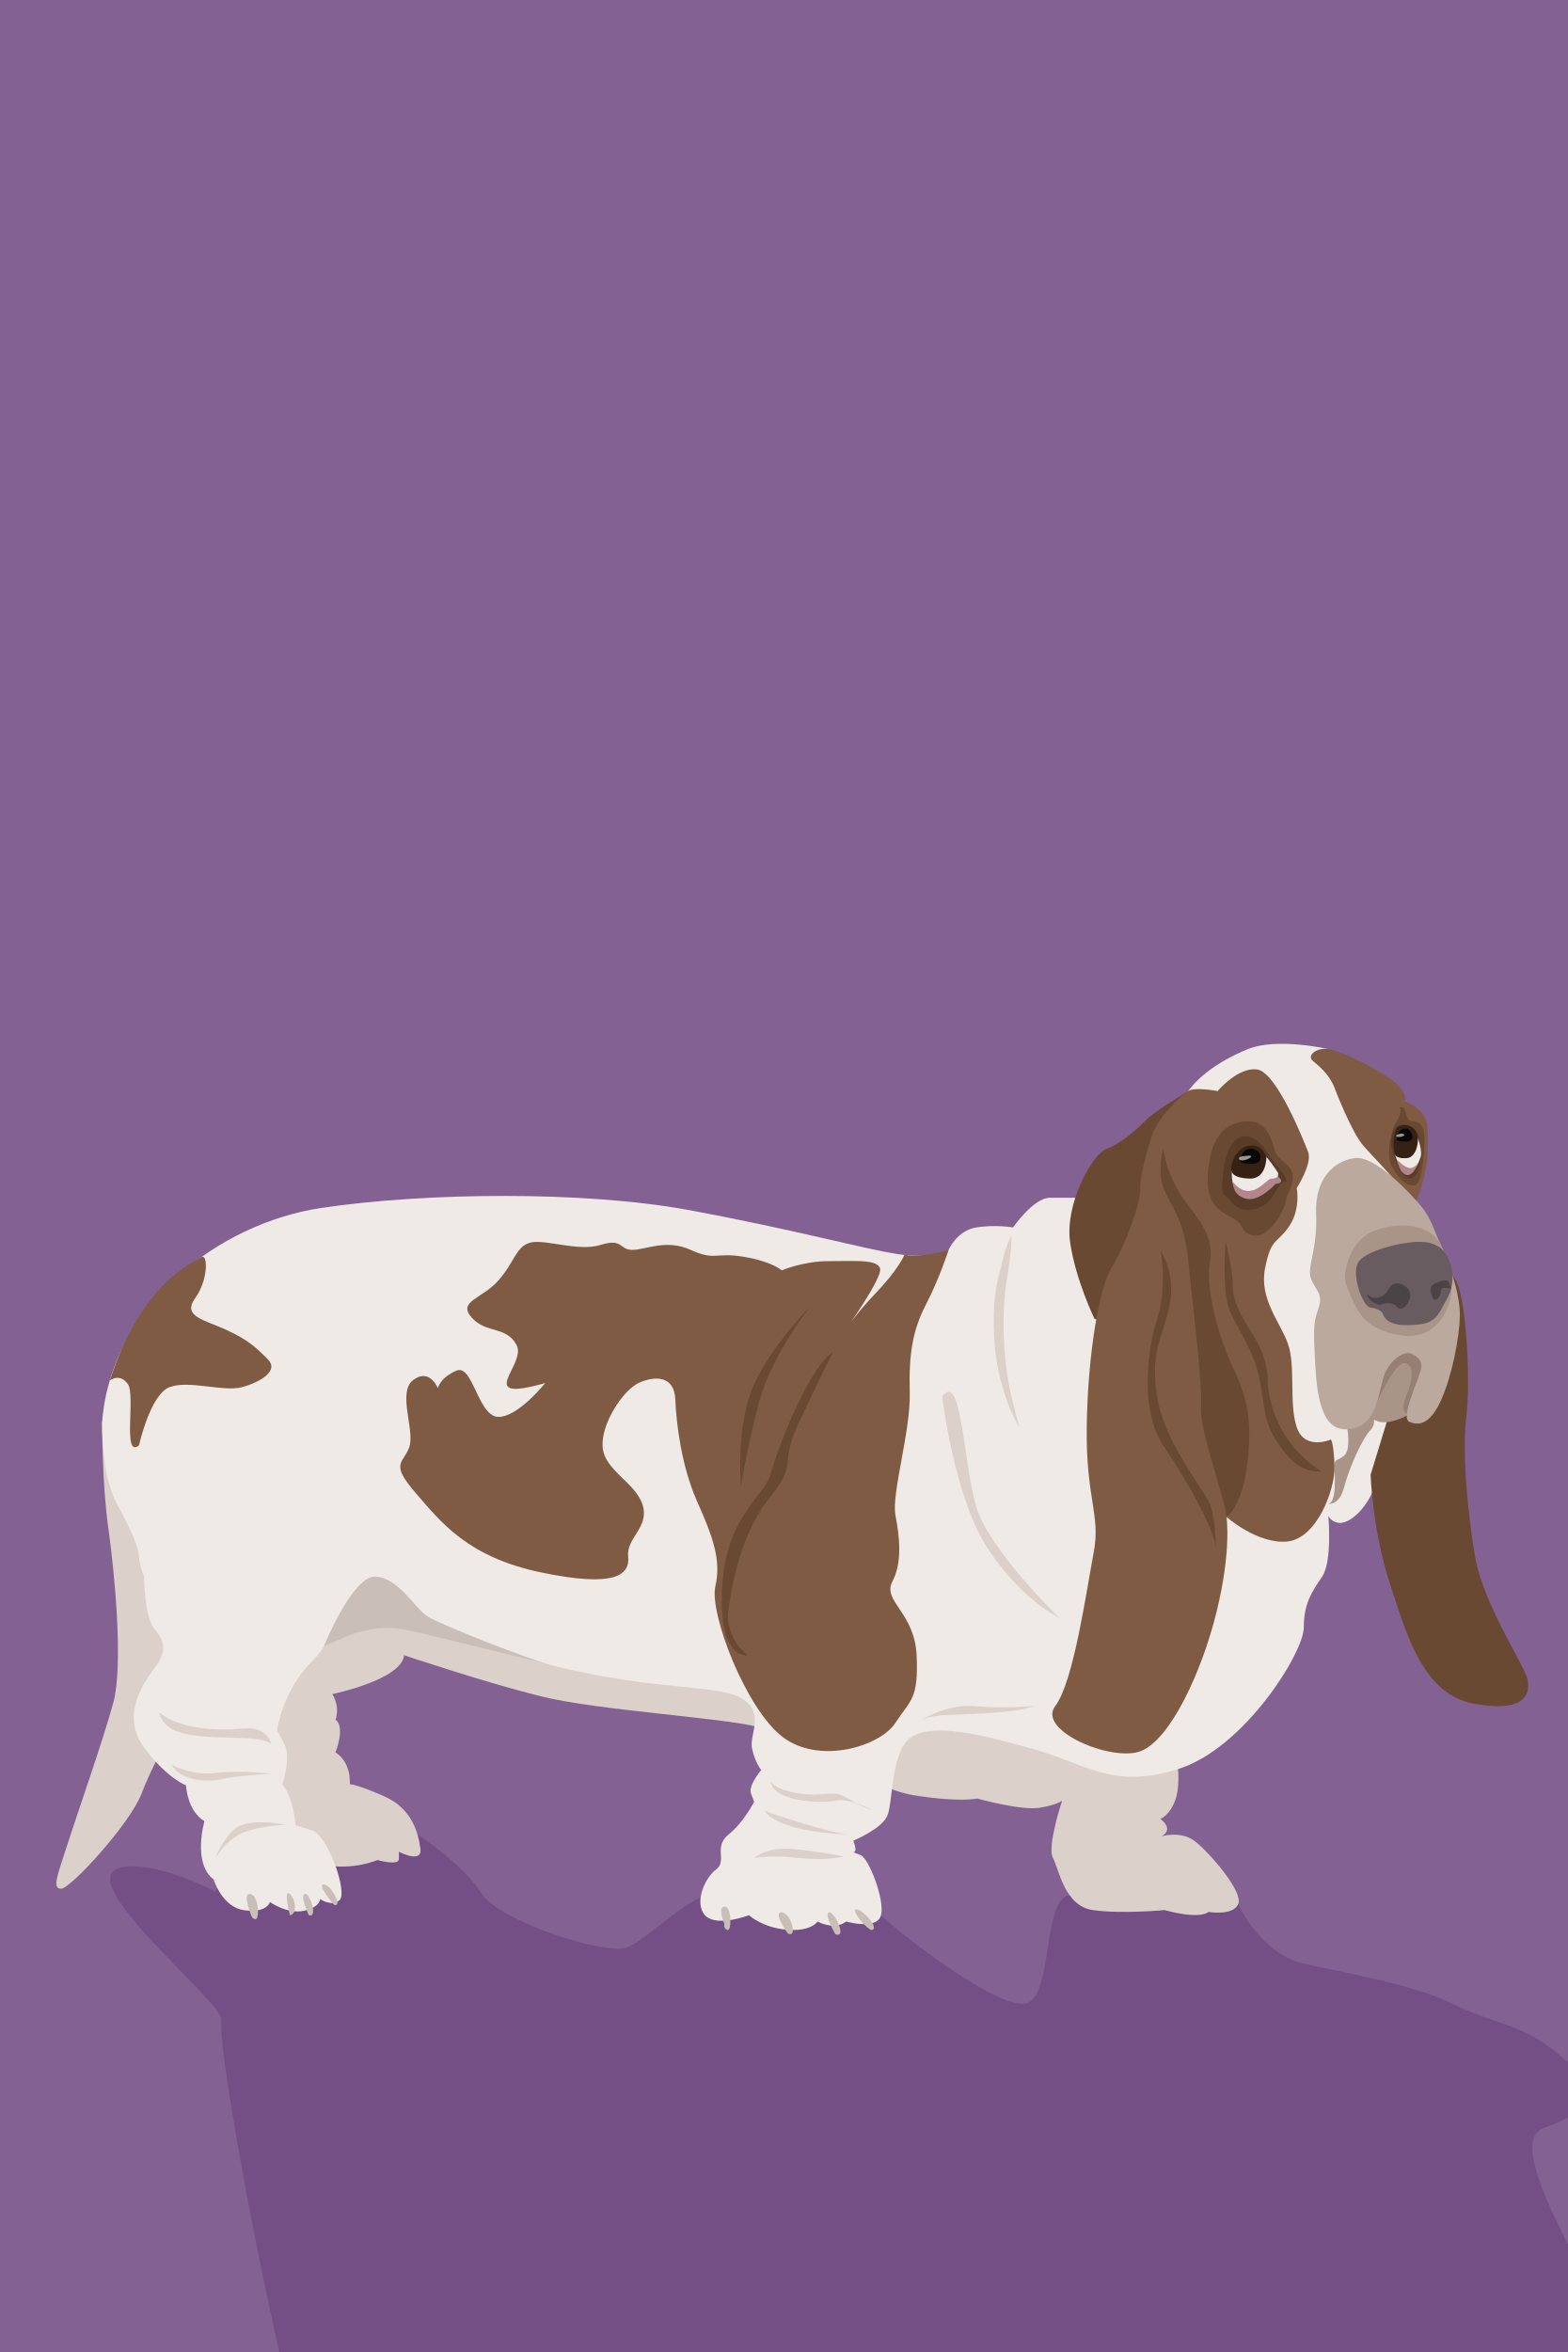
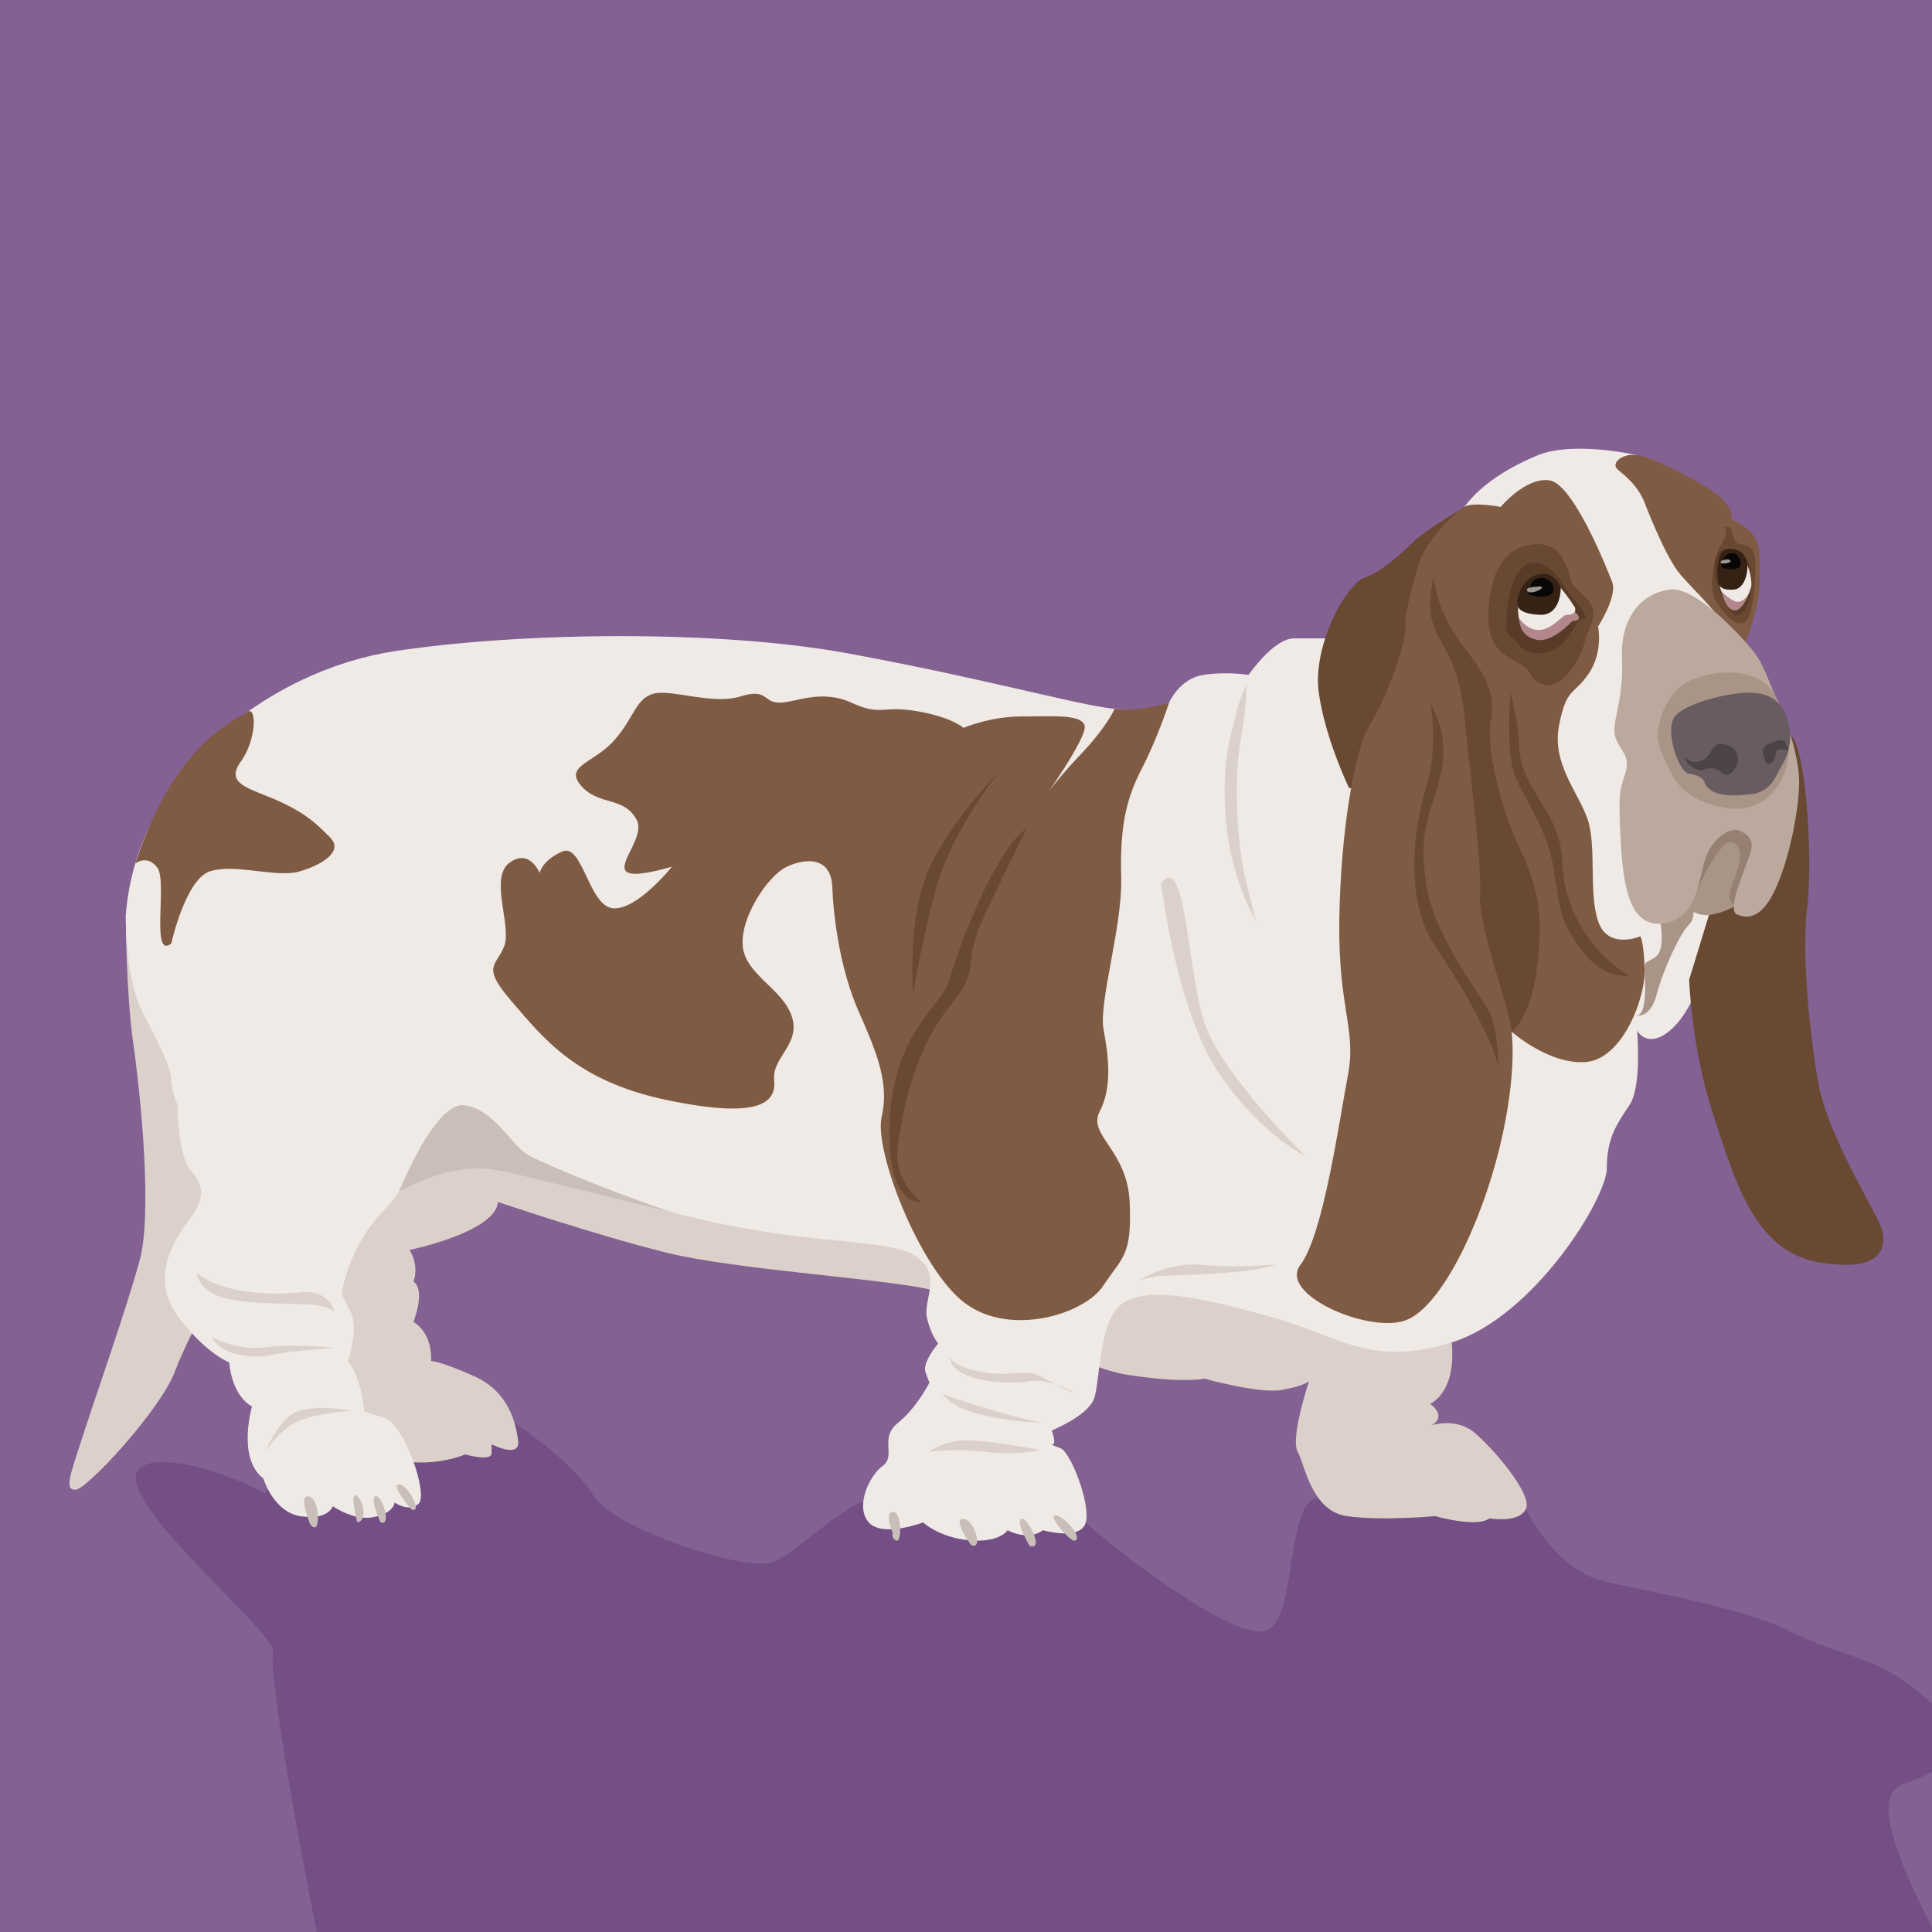
- <svg xmlns="http://www.w3.org/2000/svg" id="Vrstva_1" version="1.1" viewBox="0 0 283.46 425.2">
+ <svg xmlns="http://www.w3.org/2000/svg" id="Vrstva_1" version="1.1" viewBox="0 0 283.46 283.46">
  <defs>
    <style>
      .st0 {
+         fill: #a99588;
+       }
+ 
+       .st1 {
+         fill: #695c60;
+       }
+ 
+       .st2 {
+         fill: #b2868b;
+       }
+ 
+       .st3 {
        fill: #baa99c;
      }

-       .st1 {
-         fill: #a99588;
+       .st4 {
+         fill: #4c4346;
      }

-       .st2 {
-         fill: #695c60;
+       .st5 {
+         fill: #836193;
      }

-       .st3 {
-         fill: #968074;
-       }
- 
-       .st4 {
+       .st6 {
        fill: #080706;
      }

-       .st5 {
-         fill: #b2868b;
+       .st7 {
+         fill: #694932;
      }

-       .st6 {
-         fill: #836193;
-       }
- 
-       .st7 {
+       .st8 {
        fill: #dbd1ca;
      }

-       .st8 {
-         fill: #694932;
+       .st9, .st10 {
+         fill: #efeae6;
      }

-       .st9 {
+       .st11 {
        fill: #c9bfb8;
-       }
- 
-       .st10, .st11 {
-         fill: #efeae6;
      }

      .st12 {
        fill: #744f86;
      }

      .st13 {
+         fill: #352215;
+       }
+ 
+       .st14 {
        fill: #593c28;
      }

-       .st14 {
-         fill: #352215;
+       .st10 {
+         isolation: isolate;
+         opacity: .63;
      }

      .st15 {
-         fill: #4c4346;
+         fill: #968074;
      }

      .st16 {
        fill: #7f5b43;
      }
- 
-       .st11 {
-         opacity: .63;
-       }
    </style>
  </defs>
-   <rect class="st6" x="-4.84" width="294.2" height="457.76" />
-   <path class="st12" d="M75.48,331.63s8.45,5.54,11.52,10.58c3.07,5.04,22.63,11.47,26.54,9.79s11.45-9.75,15.64-9.48,26.17-.13,30.12,3.7,22.11,17.8,26.58,15.84,2.67-18.58,7.48-19.49,28.88-1.96,30.53,1.64,5.84,9.19,11.15,10.58,20.3,3.73,27.61,7.45,12.34,3.44,19.04,9.03,9.22,9.22-2.51,13.41,30.02,56.92,20.87,61.67-40.58-4-61.12-4h-107.7c-27.85,0-72.05,2.79-75.51,0-3.47-2.79-16.79-71.64-15.66-77.23s-6.69-24.86,2.81-25.98,32.61-7.53,32.61-7.53Z" />
-   <path class="st12" d="M21.36,337.76c6.71-2.4,27.2,7.51,23.94,11.16s-5.22,19.62-5.24,16.22-26.52-24.58-18.7-27.37Z" />
-   <path class="st7" d="M18.46,257.05s0,11.29,1.11,19.06c1.11,7.77,2.78,24.8.93,31.65s-6.48,19.99-8.33,25.73-2.78,7.96-1.11,7.96,12.59-11.84,14.62-17.4,10.55-20.91,10.55-20.91c0,0,16.84,33.13,22.39,34.05s9.62-.93,9.62-.93c0,0,3.89,1.11,3.89-.19v-1.3s4.26,2.22,3.89-.56-1.48-7.22-6.48-9.44c-5-2.22-6.29-2.22-6.29-2.22,0,0,.37-3.89-2.59-5.74,0,0,1.85-4.63,0-5.92,0,0,.93-2.04-.56-4.63,0,0,12.59-2.59,12.96-7.03,0,0,14.25,4.81,24.61,7.4,10.36,2.59,32.94,3.89,39.24,5.55,6.29,1.67,20.17,11.1,28.5,12.4,8.33,1.3,11.29.56,11.29.56,0,0,7.96,2.22,11.29,1.67,3.33-.56,4.07-1.3,4.07-1.3,0,0-2.78,8.33-1.67,10.36s2.04,8.7,7.22,9.44,12.96,0,12.96,0c0,0,6.11,1.77,7.96.33,0,0,4.44.78,5.37-1.44s-5.18-9.25-7.77-11.29-6.11-.93-6.11-.93c0,0,2.41-1.11-.19-3.15,0,0,1.85-.74,2.78-3.7s.19-7.03.19-7.03c0,0-20.91-9.44-27.76-12.03-6.85-2.59-114.56-39.61-115.12-39.61s-51.45-9.44-51.45-9.44Z" />
-   <path class="st10" d="M26.05,285s0,7.22,1.85,9.44,2.41,4.04,0,7.2-5.92,8.71-1.85,14.27c4.07,5.55,7.59,6.85,7.59,6.85,0,0,.19,4.63,3.33,6.48,0,0-2.22,7.59,1.67,10.55,0,0,1.48,5,5.55,5.55s4.63-1.48,4.63-1.48c0,0,3.15,2.23,6.11,1.58s2.96-2.13,2.96-2.13c0,0,2.04,1.48,3.52.19s-2.04-11.66-5-12.59l-2.96-.93s-.37-5-2.41-7.4c0,0,1.67-4.78.37-7.3l-1.3-2.51s.93-7.03,6.29-12.4,7.03-16.66,13.14-14.62c6.11,2.04,1.48,6.48,23.32,13.33,21.84,6.85,36.09,5.18,40.9,7.77s1.67,6.66,2.22,9.25,1.67,3.89,1.67,3.89c0,0-2.41,2.78-1.85,4.26l.56,1.48s-1.85,3.7-4.63,5.92-.19,4.81-2.22,6.29-4.07,6.04-2.04,8.3,7.96,0,7.96,0c0,0,2.41,2.25,6.85,2.62s5.55-1.48,5.55-1.48c0,0,2.96,1.67,5.18,0,0,0,5.55,1.6,6.29-1.14s-2.22-10.33-3.7-10.89l-1.48-.56s1.11.56.19-2.04c0,0,5-2.04,6.11-4.44s.56-12.21,4.63-14.44c4.07-2.22,11.47-.56,21.47,2.22,9.99,2.78,14.48,7.46,26.49,3.73,12.01-3.73,22.74-21.13,22.74-25.57s1.48-6.48,3.33-9.25,1.11-10.92,1.11-10.92c0,0,1.48,2.78,4.81,0s4.44-7.96,5.37-9.07,8.51-12.77,8.51-12.77c0,0,2.41-25.54.74-28.87s-5.55-9.07-6.48-11.66-12.77-22.02-12.77-22.02c0,0-9.44-2.22-14.81,0s-8.88,5-10.73,7.59-19.62,19.25-19.62,19.25h-5.37c-2.96,0-6.66,5.37-6.66,5.37,0,0-3.15-.56-6.66,0s-5,4.07-5,4.07c0,0-3.15,1.67-9.25.74s-18.69-4.44-37.76-7.96-47.93-3.15-66.44-.37c-18.51,2.78-37.94,17.58-39.61,38.68,0,0-.19,9.44,2.59,14.62,2.78,5.18,4.07,8.14,4.07,9.62s.93,3.7.93,3.7Z" />
-   <path class="st16" d="M241.32,196.69s3.01,7.95,5.24,10.49,5.08,5.24,5.72,6.51,3.76,3.46,3.76,3.46c0,0,2.12-4.73,2.12-9.18s.64-6.67-4.13-8.9c0,0,.64-1.91-3.02-4.29s-8.43-4.68-10.64-5.11-4.14,1.13-3.02,2.09,2.91,2.28,3.98,4.93Z" />
-   <path class="st16" d="M25.13,261.31s2.04-9.25,5.55-10.55,9.81.93,13.14,0,6.66-2.96,4.63-5-3.52-3.52-7.59-5.37c-4.07-1.85-7.96-2.41-5.55-5.74s2.32-8.31.99-7.32-10.61,4.28-16.44,22.23c0,0,1.76-1.4,3.24.63s-1.04,13.56,2.04,11.1Z" />
-   <path class="st7" d="M28.83,309.61s.19,2.41,3.52,3.52,8.7.93,12.4,1.11,4.32,1.11,4.32,1.11c0,0-.62-3.33-5.06-2.87s-11.35.21-15.18-2.87Z" />
-   <path class="st7" d="M31.05,319.05s3.77,2.04,7.9,1.48c4.13-.56,10.12.1,10.12.1,0,0-6.85.46-9.01,1.01s-7.36.45-9.01-2.59Z" />
-   <path class="st7" d="M38.95,335.89s1.91-3.15,4.69-4.44c2.78-1.3,8.01-1.59,8.01-1.59,0,0-6.9-1.38-9.3.85s-3.39,5.18-3.39,5.18Z" />
-   <path class="st7" d="M136.36,335.89s3.52-.56,8.14,0,8.14-.25,8.14-.25c0,0-7.96-1.6-11.29-1.42s-5,1.67-5,1.67Z" />
-   <path class="st7" d="M138.21,327.19s-.93.06,6.29,2.25,8.88,2.19,8.88,2.19c0,0-12.82-.2-15.18-4.44Z" />
-   <path class="st7" d="M139.33,321.9s.36,1.59,5.17,2.33,5.74-.93,8.88.93,4.26,2.04,4.26,2.04c0,0-3.89-2.22-6.66-1.67s-11.44.15-11.64-3.62Z" />
-   <path class="st16" d="M98.6,250.02s-5.18,6.48-8.7,6.11-4.44-9.62-7.4-8.33-3.33,3.15-3.33,3.15c0,0-1.48-3.7-4.44-1.48s.37,9.2-.74,12.19-3.52,2.81,1.11,8.17,9.44,11.66,22.76,14.44c13.33,2.78,16.07.49,15.72-2.9-.35-3.39,3.9-5.24,2.61-9.32s-6.85-6.17-7.22-10.39,3.7-10.33,6.48-11.63,6.48-1.48,6.66,2.96,1.11,12.03,3.89,18.32c2.78,6.29,4.48,10.59,3.35,15.47-1.13,4.88,5.55,22.24,12.2,27.26s17.57,1.68,20.35-2.57,4.18-4.26,3.85-12.12-6.25-9.9-4.4-13.42,1.3-8.14.56-12.03,2.78-15.18,2.59-22.21c-.19-7.03.56-11.29,2.96-15.92s4.07-9.81,4.07-9.81c0,0-4.5,1.43-7.99.9,0,0-1.08,2.62-5.15,6.87-4.07,4.26-5.74,7.03-5.74,7.03,0,0,7.03-9.81,6.48-11.47s-4.66-1.3-9.27-1.3-8.5,1.67-8.5,1.67c0,0-1.67-1.57-6.85-2.45s-5.18.78-9.62-1.25-8.14,0-10.55,0-1.67-2.18-5.74-.9-10.18-1.15-12.77-.4-2.78,3.53-5.74,6.86c-2.96,3.33-7.4,3.7-4.81,6.66,2.59,2.96,6.29,1.48,8.14,5s-7.96,10.55,5.18,6.85Z" />
-   <path class="st8" d="M150.61,244.43s-2.41,4.85-6.11,12.62c-3.7,7.77-.16,7.34-5.17,13.48s-6.86,14.98-7.6,20.39,3.52,8.33,3.52,8.33c0,0-5.3,1.06-4.69-12.05.62-13.12,7.68-16.63,8.77-20.7s6.65-18.95,11.27-22.06Z" />
-   <path class="st8" d="M146.54,236.14s-7.03,8.88-9.25,17.21-3.33,15.45-3.33,15.45c0,0-.93-11.38,2.41-18.59s10.18-14.07,10.18-14.07Z" />
-   <path class="st8" d="M247.83,266.61s.32,10.01,3.5,19.7c3.18,9.69,6.04,20.18,15.57,21.77,9.53,1.59,9.85-2.38,9.22-4.77s-7.95-13.51-9.38-21.77c-1.43-8.26-2.38-19.23-1.59-25.58.79-6.36,0-21.61-2.07-24.79s-3.97-1.43-3.97-1.43l-11.28,36.87Z" />
-   <path class="st1" d="M240.04,271.85s2.07.56,3.02-3.05,3.34-8.86,4.77-10.29,0-4.13,0-4.13c0,0-1.78,3.5-4.24,3.65,0,0,.74,4-.53,5.1s-1.75.46-1.75,1.89.48,6.98-1.27,6.83Z" />
-   <path class="st8" d="M214.83,197.27s-5.93,3.56-7.36,4.99-4.61,4.45-7.31,5.4-7.63,10.02-6.67,16.85,4.45,13.98,4.45,13.98h1.59s12.87-19.39,12.71-23.99,2.59-17.22,2.59-17.22Z" />
-   <path class="st7" d="M182.84,223.39s.32,1.43-.79,7.95c-1.11,6.51-.55,15.57.84,21.13l1.39,5.56s-3.81-6.2-4.45-15.25c-.64-9.06.95-12.39,1.43-14.78s1.59-4.61,1.59-4.61Z" />
-   <path class="st16" d="M208.26,205.43s-2.22,6.67-2.07,9.38-3.02,10.96-5.24,14.46-4.29,15.89-4.45,28.76c-.16,12.87,2.54,15.89,1.27,22.56-1.27,6.67-3.61,23.45-6.97,27.85s10.31,10.21,15.55,8.1,10.96-14.19,13.67-25.31c2.7-11.12,1.75-17,1.75-17,0,0,5.56,4.93,10.96,4.45s8.74-9.53,8.58-13.67-.64-4.77-.64-4.77c0,0-4.77,2.07-6.2-2.22s-.16-11.12-1.59-15.1-5.24-8.11-4.13-13.67,2.07-4.29,4.29-7.47,1.43-6.99,1.43-6.99c0,0,2.86-4.45,2.07-6.51s-5.72-14.46-9.22-14.94-7.15,3.91-7.15,3.91c0,0-4.04-.8-5.35,0s-5.59,4.92-6.56,8.16Z" />
-   <path class="st8" d="M210.33,207.66s-1.09,3.95,0,6.99,3.75,5.4,4.5,13.03c.75,7.63,2.65,22.41,2.33,26.7s4.45,16.69,4.61,19.86c0,0,2.86-1.69,3.81-9.98s-.32-12.11-2.86-17.51-4.77-14.3-3.97-18.43-1.33-7.05-3.92-10.44-4.02-6.88-4.5-10.22Z" />
-   <path class="st8" d="M209.85,226.09s1.28,6.36-.63,12.39c-1.91,6.04-2.99,16.53,1.05,22.72,4.04,6.2,5.46,8.58,7.61,13.03s1.99,5.88,1.99,5.88c0,0,0-5.51-1.11-8.24s-8.26-11.07-9.53-19.41.95-10.42,2.22-16.33-1.6-10.04-1.6-10.04Z" />
-   <path class="st8" d="M221.61,224.5s-.79,8.9.79,12.55,4.61,7.47,5.56,13.35.79,7.47,4.13,11.92,6.83,3.65,6.83,3.65c0,0-8.74-4.77-9.69-15.89,0,0,.32-3.97-2.38-8.26-2.7-4.29-3.97-6.67-3.97-9.69s-1.27-7.62-1.27-7.62Z" />
-   <path class="st8" d="M258.19,261.37s-3.05.95-4.48,6.04-1.11,13.51-1.11,13.51c0,0,.47-11.65,2.78-14.88s2.81-4.66,2.81-4.66Z" />
-   <path class="st8" d="M253.07,200.18s.58.84-.51,2.53-2.03,6.29-.81,8.35,2.8,3.63,4.13,3.19,1.69-6.1,1.69-8.35-.74-3.19-2.2-3.19-.8-3-2.3-2.53Z" />
-   <path class="st8" d="M232.62,216.41c.04-.29,1.22-1.88,1.13-3.85s-2.72-2.91-3.19-4.41-1.24-5.35-4.65-5.44-6.23,1.78-7.17,6.85c-.94,5.07-.09,7.6,1.69,9.1s2.73,1.41,3.57,2.35.65,1.95,2.81,2.38,5.35-3.6,5.82-6.98Z" />
-   <path class="st13" d="M220.98,214.33c.02-.26.09-6.17,2.44-8.24s5.16,1.03,6.01,2.63,2.81,3.35,3.1,4.35.02.21-.83.88-1.71,3.78-4.43,4.53-3.94-.29-4.69-1.32-1.73-.79-1.6-2.83Z" />
-   <path class="st13" d="M253.54,203.39s2.04-.47,3,2.02.22,7.56-1.5,7.66-3.2-4.29-3.38-5.84.04-3.17,1.88-3.84Z" />
-   <path class="st10" d="M231.12,212.07s0,1.44-.56,1.44-2.07,2.53-4.51,2.91-3.75-2.53-3.19-5.44,1.43-3.18,3.19-3.74,5.07,4.84,5.07,4.84Z" />
-   <path class="st10" d="M251.74,207.66s.31-3.35,2.56-3.44,2.73,3.67,2.66,4.51-1.33,3.71-2.58,3.35-2.12-3.3-2.12-3.3c0,0-.45-.68-.52-1.11Z" />
-   <path class="st14" d="M222.75,211.82s0,.27.39.57,1.18.61,2.76.68c3.15.15,3.09-3.92,3.09-3.92,0,0-1.29-2.6-2.95-1.92s-2.17.12-3.3,4.59Z" />
-   <path class="st14" d="M251.67,207.23c.31,2.14,1.41,2.19,2.63,2.15,1.7-.07,2.17-2.58,2.07-3.57s-.57-2.5-2.82-2.42-1.88,3.84-1.88,3.84Z" />
-   <path class="st4" d="M224.24,210.09s2.37.72,3.31,0,0-2.43-1.19-2.43-1.84.34-2.12,2.43Z" />
-   <path class="st4" d="M252.57,206s.22.39,1.44.39c2.16,0,1.29-1.6.82-2.11s-2.26-.33-2.26,1.72Z" />
-   <path class="st1" d="M247.27,255.74s1.46,1.79,3.91,1.31,4.9-1.68,6.39-4.32,2.2-9.01-1.2-9.85-7.49,4.52-9.1,12.86Z" />
-   <path class="st3" d="M248.86,253.84s3.27-7.63,5.15-7.42,1.24,3.53.53,5.22-1.47,3.92.29,4.01,5.39-5.5,4.54-9.23-2.93-4.66-4.98-4.01-5.81,8.48-6.07,9.3.54,2.14.54,2.14Z" />
-   <path class="st0" d="M255.38,244.84s1.91.66,1.59,2.53-3.85,8.93-2.13,9.67,3.78.47,5.75-3.95,3.29-11.15,3.38-15.21-2.22-10.43-3.28-12.48-1.75-4.9-3.54-7.11-8.38-9.39-12.13-8.93-7.32,3.65-7.04,10.12c.28,6.47-1.71,9.57-.95,11.64s2.26,2.63,1.42,5.25-1.03,2.81-.66,9.85,1.41,12.94,6.48,12.1,4.91-7.11,6.15-10.03,3.9-4.2,4.97-3.47Z" />
-   <path class="st1" d="M243.41,229.27s.73-5.07,5.06-6.76,10.51-1.4,12.21,2.91,2.59,7.8.84,11.54-5.04,4.88-7.82,4.5-6.63-1.41-8.51-5.16c-1.88-3.75-2.34-5.08-1.78-7.04Z" />
-   <path class="st2" d="M249.98,237.34s-.73-.84-2.15-.94-3.39-5.72-2.36-7.98,8.18-4.03,11.49-3.92,4.88,1.87,5.51,4.76-.48,5.07-1.14,6.1-1.32,3.66-4.37,4.03-6.33.38-6.99-2.06Z" />
-   <path class="st15" d="M247.27,233.9s.73,1.28,2.42.53,1.29-2.61,3.13-2.39,2.54,1.82,2,3.04-1.46,1.97-2.26,1.13-2.12-.66-2.78-.38-2.78-.97-2.52-1.94Z" />
-   <path class="st15" d="M258.82,233.9s-.69-1.28.68-1.87,2.26-.92,2.58.02l.32.94s-1.94-.61-1.87.42-1.39,2.67-1.7.5Z" />
-   <path class="st7" d="M170.37,252.47s2.15,18.36,8.34,27.65,12.87,12.39,12.87,12.39c0,0-12.63-12.16-15.02-20.02-2.38-7.86-2.62-24.79-6.2-20.02Z" />
-   <path class="st7" d="M166.79,310.87s4.53-2.92,9.53-2.42,10.73-.06,10.73-.06c0,0-.93.72-7.38,1.24-6.45.52-10.02.05-12.88,1.24Z" />
-   <path class="st5" d="M222.85,213.55s1.32,1.98,3.2,1.74,3.25-2.28,3.85-2.21,1.17-.4,1.17-.4c0,0,1.57,1.19-.4,1.32,0,0-2.92,3.26-5.24,2.73s-2.47-2.28-2.57-3.17Z" />
-   <path class="st5" d="M252.57,209.63s1.53,1.59,2.44,1.54,1.5-1.08,1.5-1.08c0,0-.88,2.57-2.16,2.33s-1.78-2.8-1.78-2.8Z" />
-   <path class="st14" d="M222.73,210.41c.62-2.41,2.4-3.54,4.07-3.3s2.19,2.03,2.19,2.03c0,0-1.92-1.72-3.13-1.49s-2.67,2.27-3.01,4.44c0,0-.41-.54-.12-1.69Z" />
-   <path class="st13" d="M253.7,203.39s-.84.11-1.13.56-1.04,2.75-.25,5l-.27-.08s-.79-1.43-.31-4.06c0,0,.54-1.56,1.96-1.43Z" />
-   <path class="st11" d="M225.53,208.95s-1.93.04-1.43.64,2.35-.34,2.14-.56-.71-.09-.71-.09Z" />
-   <path class="st11" d="M253.39,204.93s-1.05.12-.93.47,1.59.04,1.46-.23-.53-.23-.53-.23Z" />
-   <path class="st9" d="M58.54,297.69s5.25-13.08,9.48-12.67c4.24.41,6.95,5.72,9.26,7.19s18.32,7.79,22.12,8.71c0,0-18.15-4.43-23.63-5.77s-7.44-.83-10.03-.31-7.21,2.84-7.21,2.84Z" />
-   <path class="st9" d="M45.3,345.93s-1.53-3.83,0-3.52,1.63,4.55.91,4.55-.91-1.03-.91-1.03Z" />
-   <path class="st9" d="M52.41,346.22s-1.24-4.99,0-3.83,1.24,3.82,0,3.83Z" />
-   <path class="st9" d="M55.82,346.22s-1.65-3.54-.72-3.83,2.47,4.52.72,3.83Z" />
-   <path class="st9" d="M60.37,344.34s-3.15-3.68-1.83-3.68,3.57,4.31,1.83,3.68Z" />
-   <path class="st9" d="M130.99,347.79s-1.34-3.02,0-3.11,1.34,4.6.52,4.22-.52-1.11-.52-1.11Z" />
-   <path class="st9" d="M142.46,349.54s-2.79-3.83-1.14-3.83,3.02,4.77,1.14,3.83Z" />
-   <path class="st9" d="M151.05,349.67s-2.08-3.54-1.19-3.95,3.47,4.8,1.19,3.95Z" />
-   <path class="st9" d="M157.64,348.92c-.57.12-3.8-3.41-2.87-3.72s4.4,3.4,2.87,3.72Z" />
+   <rect class="st5" x="-4.84" y="-122.87" width="294.2" height="457.76" />
+   <path class="st12" d="M75.48,208.76s8.45,5.54,11.52,10.58c3.07,5.04,22.63,11.47,26.54,9.79s11.45-9.75,15.64-9.48c4.19.27,26.17-.13,30.12,3.7s22.11,17.8,26.58,15.84,2.67-18.58,7.48-19.49,28.88-1.96,30.53,1.64,5.84,9.19,11.15,10.58,20.3,3.73,27.61,7.45,12.34,3.44,19.04,9.03,9.22,9.22-2.51,13.41,30.02,56.92,20.87,61.67-40.58-4-61.12-4h-107.7c-27.85,0-72.05,2.79-75.51,0-3.47-2.79-16.79-71.64-15.66-77.23s-6.69-24.86,2.81-25.98,32.61-7.53,32.61-7.53v.02Z" />
+   <path class="st12" d="M21.36,214.89c6.71-2.4,27.2,7.51,23.94,11.16s-5.22,19.62-5.24,16.22-26.52-24.58-18.7-27.37h0Z" />
+   <path class="st8" d="M18.46,134.18s0,11.29,1.11,19.06,2.78,24.8.93,31.65-6.48,19.99-8.33,25.73-2.78,7.96-1.11,7.96,12.59-11.84,14.62-17.4,10.55-20.91,10.55-20.91c0,0,16.84,33.13,22.39,34.05s9.62-.93,9.62-.93c0,0,3.89,1.11,3.89-.19v-1.3s4.26,2.22,3.89-.56-1.48-7.22-6.48-9.44-6.29-2.22-6.29-2.22c0,0,.37-3.89-2.59-5.74,0,0,1.85-4.63,0-5.92,0,0,.93-2.04-.56-4.63,0,0,12.59-2.59,12.96-7.03,0,0,14.25,4.81,24.61,7.4s32.94,3.89,39.24,5.55c6.29,1.67,20.17,11.1,28.5,12.4s11.29.56,11.29.56c0,0,7.96,2.22,11.29,1.67,3.33-.56,4.07-1.3,4.07-1.3,0,0-2.78,8.33-1.67,10.36s2.04,8.7,7.22,9.44,12.96,0,12.96,0c0,0,6.11,1.77,7.96.33,0,0,4.44.78,5.37-1.44s-5.18-9.25-7.77-11.29-6.11-.93-6.11-.93c0,0,2.41-1.11-.19-3.15,0,0,1.85-.74,2.78-3.7s.19-7.03.19-7.03c0,0-20.91-9.44-27.76-12.03-6.85-2.59-114.56-39.61-115.12-39.61s-51.45-9.44-51.45-9.44v.03Z" />
+   <path class="st9" d="M26.05,162.13s0,7.22,1.85,9.44,2.41,4.04,0,7.2-5.92,8.71-1.85,14.27c4.07,5.55,7.59,6.85,7.59,6.85,0,0,.19,4.63,3.33,6.48,0,0-2.22,7.59,1.67,10.55,0,0,1.48,5,5.55,5.55s4.63-1.48,4.63-1.48c0,0,3.15,2.23,6.11,1.58s2.96-2.13,2.96-2.13c0,0,2.04,1.48,3.52.19s-2.04-11.66-5-12.59l-2.96-.93s-.37-5-2.41-7.4c0,0,1.67-4.78.37-7.3l-1.3-2.51s.93-7.03,6.29-12.4,7.03-16.66,13.14-14.62,1.48,6.48,23.32,13.33c21.84,6.85,36.09,5.18,40.9,7.77s1.67,6.66,2.22,9.25,1.67,3.89,1.67,3.89c0,0-2.41,2.78-1.85,4.26l.56,1.48s-1.85,3.7-4.63,5.92-.19,4.81-2.22,6.29-4.07,6.04-2.04,8.3c2.03,2.26,7.96,0,7.96,0,0,0,2.41,2.25,6.85,2.62s5.55-1.48,5.55-1.48c0,0,2.96,1.67,5.18,0,0,0,5.55,1.6,6.29-1.14s-2.22-10.33-3.7-10.89l-1.48-.56s1.11.56.19-2.04c0,0,5-2.04,6.11-4.44s.56-12.21,4.63-14.44c4.07-2.22,11.47-.56,21.47,2.22,9.99,2.78,14.48,7.46,26.49,3.73,12.01-3.73,22.74-21.13,22.74-25.57s1.48-6.48,3.33-9.25,1.11-10.92,1.11-10.92c0,0,1.48,2.78,4.81,0s4.44-7.96,5.37-9.07,8.51-12.77,8.51-12.77c0,0,2.41-25.54.74-28.87s-5.55-9.07-6.48-11.66-12.77-22.02-12.77-22.02c0,0-9.44-2.22-14.81,0s-8.88,5-10.73,7.59-19.62,19.25-19.62,19.25h-5.37c-2.96,0-6.66,5.37-6.66,5.37,0,0-3.15-.56-6.66,0s-5,4.07-5,4.07c0,0-3.15,1.67-9.25.74s-18.69-4.44-37.76-7.96-47.93-3.15-66.44-.37-37.94,17.58-39.61,38.68c0,0-.19,9.44,2.59,14.62s4.07,8.14,4.07,9.62.93,3.7.93,3.7h0Z" />
+   <path class="st16" d="M241.32,73.82s3.01,7.95,5.24,10.49,5.08,5.24,5.72,6.51,3.76,3.46,3.76,3.46c0,0,2.12-4.73,2.12-9.18s.64-6.67-4.13-8.9c0,0,.64-1.91-3.02-4.29s-8.43-4.68-10.64-5.11-4.14,1.13-3.02,2.09,2.91,2.28,3.98,4.93h0Z" />
+   <path class="st16" d="M25.13,138.44s2.04-9.25,5.55-10.55,9.81.93,13.14,0,6.66-2.96,4.63-5-3.52-3.52-7.59-5.37c-4.07-1.85-7.96-2.41-5.55-5.74s2.32-8.31.99-7.32-10.61,4.28-16.44,22.23c0,0,1.76-1.4,3.24.63s-1.04,13.56,2.04,11.1v.02Z" />
+   <path class="st8" d="M28.83,186.74s.19,2.41,3.52,3.52,8.7.93,12.4,1.11,4.32,1.11,4.32,1.11c0,0-.62-3.33-5.06-2.87s-11.35.21-15.18-2.87h0Z" />
+   <path class="st8" d="M31.05,196.18s3.77,2.04,7.9,1.48,10.12.1,10.12.1c0,0-6.85.46-9.01,1.01s-7.36.45-9.01-2.59h0Z" />
+   <path class="st8" d="M38.95,213.02s1.91-3.15,4.69-4.44c2.78-1.3,8.01-1.59,8.01-1.59,0,0-6.9-1.38-9.3.85s-3.39,5.18-3.39,5.18h-.01Z" />
+   <path class="st8" d="M136.36,213.02s3.52-.56,8.14,0,8.14-.25,8.14-.25c0,0-7.96-1.6-11.29-1.42s-5,1.67-5,1.67h0Z" />
+   <path class="st8" d="M138.21,204.32s-.93.06,6.29,2.25,8.88,2.19,8.88,2.19c0,0-12.82-.2-15.18-4.44h0Z" />
+   <path class="st8" d="M139.33,199.03s.36,1.59,5.17,2.33,5.74-.93,8.88.93,4.26,2.04,4.26,2.04c0,0-3.89-2.22-6.66-1.67s-11.44.15-11.64-3.62h0Z" />
+   <path class="st16" d="M98.6,127.15s-5.18,6.48-8.7,6.11-4.44-9.62-7.4-8.33-3.33,3.15-3.33,3.15c0,0-1.48-3.7-4.44-1.48s.37,9.2-.74,12.19-3.52,2.81,1.11,8.17,9.44,11.66,22.76,14.44c13.33,2.78,16.07.49,15.72-2.9-.35-3.39,3.9-5.24,2.61-9.32s-6.85-6.17-7.22-10.39,3.7-10.33,6.48-11.63,6.48-1.48,6.66,2.96c.18,4.44,1.11,12.03,3.89,18.32,2.78,6.29,4.48,10.59,3.35,15.47-1.13,4.88,5.55,22.24,12.2,27.26s17.57,1.68,20.35-2.57,4.18-4.26,3.85-12.12-6.25-9.9-4.4-13.42,1.3-8.14.56-12.03,2.78-15.18,2.59-22.21.56-11.29,2.96-15.92,4.07-9.81,4.07-9.81c0,0-4.5,1.43-7.99.9,0,0-1.08,2.62-5.15,6.87-4.07,4.26-5.74,7.03-5.74,7.03,0,0,7.03-9.81,6.48-11.47s-4.66-1.3-9.27-1.3-8.5,1.67-8.5,1.67c0,0-1.67-1.57-6.85-2.45s-5.18.78-9.62-1.25-8.14,0-10.55,0-1.67-2.18-5.74-.9-10.18-1.15-12.77-.4-2.78,3.53-5.74,6.86-7.4,3.7-4.81,6.66c2.59,2.96,6.29,1.48,8.14,5s-7.96,10.55,5.18,6.85h0Z" />
+   <path class="st7" d="M150.61,121.56s-2.41,4.85-6.11,12.62-.16,7.34-5.17,13.48-6.86,14.98-7.6,20.39,3.52,8.33,3.52,8.33c0,0-5.3,1.06-4.69-12.05.62-13.12,7.68-16.63,8.77-20.7s6.65-18.95,11.27-22.06h0Z" />
+   <path class="st7" d="M146.54,113.27s-7.03,8.88-9.25,17.21c-2.22,8.33-3.33,15.45-3.33,15.45,0,0-.93-11.38,2.41-18.59s10.18-14.07,10.18-14.07h0Z" />
+   <path class="st7" d="M247.83,143.74s.32,10.01,3.5,19.7,6.04,20.18,15.57,21.77,9.85-2.38,9.22-4.77-7.95-13.51-9.38-21.77c-1.43-8.26-2.38-19.23-1.59-25.58.79-6.36,0-21.61-2.07-24.79s-3.97-1.43-3.97-1.43l-11.28,36.87h0Z" />
+   <path class="st0" d="M240.04,148.98s2.07.56,3.02-3.05,3.34-8.86,4.77-10.29,0-4.13,0-4.13c0,0-1.78,3.5-4.24,3.65,0,0,.74,4-.53,5.1s-1.75.46-1.75,1.89.48,6.98-1.27,6.83Z" />
+   <path class="st7" d="M214.83,74.4s-5.93,3.56-7.36,4.99-4.61,4.45-7.31,5.4-7.63,10.02-6.67,16.85,4.45,13.98,4.45,13.98h1.59s12.87-19.39,12.71-23.99,2.59-17.22,2.59-17.22h0Z" />
+   <path class="st8" d="M182.84,100.52s.32,1.43-.79,7.95c-1.11,6.51-.55,15.57.84,21.13l1.39,5.56s-3.81-6.2-4.45-15.25c-.64-9.06.95-12.39,1.43-14.78s1.59-4.61,1.59-4.61h0Z" />
+   <path class="st16" d="M208.26,82.56s-2.22,6.67-2.07,9.38-3.02,10.96-5.24,14.46-4.29,15.89-4.45,28.76,2.54,15.89,1.27,22.56c-1.27,6.67-3.61,23.45-6.97,27.85s10.31,10.21,15.55,8.1,10.96-14.19,13.67-25.31c2.7-11.12,1.75-17,1.75-17,0,0,5.56,4.93,10.96,4.45s8.74-9.53,8.58-13.67-.64-4.77-.64-4.77c0,0-4.77,2.07-6.2-2.22s-.16-11.12-1.59-15.1-5.24-8.11-4.13-13.67,2.07-4.29,4.29-7.47,1.43-6.99,1.43-6.99c0,0,2.86-4.45,2.07-6.51s-5.72-14.46-9.22-14.94-7.15,3.91-7.15,3.91c0,0-4.04-.8-5.35,0s-5.59,4.92-6.56,8.16v.02Z" />
+   <path class="st7" d="M210.33,84.79s-1.09,3.95,0,6.99,3.75,5.4,4.5,13.03,2.65,22.41,2.33,26.7c-.32,4.29,4.45,16.69,4.61,19.86,0,0,2.86-1.69,3.81-9.98s-.32-12.11-2.86-17.51-4.77-14.3-3.97-18.43-1.33-7.05-3.92-10.44-4.02-6.88-4.5-10.22h0Z" />
+   <path class="st7" d="M209.85,103.22s1.28,6.36-.63,12.39c-1.91,6.04-2.99,16.53,1.05,22.72,4.04,6.2,5.46,8.58,7.61,13.03s1.99,5.88,1.99,5.88c0,0,0-5.51-1.11-8.24s-8.26-11.07-9.53-19.41.95-10.42,2.22-16.33-1.6-10.04-1.6-10.04Z" />
+   <path class="st7" d="M221.61,101.63s-.79,8.9.79,12.55,4.61,7.47,5.56,13.35c.95,5.88.79,7.47,4.13,11.92s6.83,3.65,6.83,3.65c0,0-8.74-4.77-9.69-15.89,0,0,.32-3.97-2.38-8.26-2.7-4.29-3.97-6.67-3.97-9.69s-1.27-7.62-1.27-7.62h0Z" />
+   <path class="st7" d="M258.19,138.5s-3.05.95-4.48,6.04-1.11,13.51-1.11,13.51c0,0,.47-11.65,2.78-14.88s2.81-4.66,2.81-4.66h0Z" />
+   <path class="st7" d="M253.07,77.31s.58.84-.51,2.53-2.03,6.29-.81,8.35,2.8,3.63,4.13,3.19,1.69-6.1,1.69-8.35-.74-3.19-2.2-3.19-.8-3-2.3-2.53Z" />
+   <path class="st7" d="M232.62,93.54c.04-.29,1.22-1.88,1.13-3.85s-2.72-2.91-3.19-4.41-1.24-5.35-4.65-5.44-6.23,1.78-7.17,6.85-.09,7.6,1.69,9.1,2.73,1.41,3.57,2.35.65,1.95,2.81,2.38,5.35-3.6,5.82-6.98h-.01Z" />
+   <path class="st14" d="M220.98,91.46c.02-.26.09-6.17,2.44-8.24s5.16,1.03,6.01,2.63,2.81,3.35,3.1,4.35.02.21-.83.88-1.71,3.78-4.43,4.53-3.94-.29-4.69-1.32-1.73-.79-1.6-2.83Z" />
+   <path class="st14" d="M253.54,80.52s2.04-.47,3,2.02.22,7.56-1.5,7.66-3.2-4.29-3.38-5.84.04-3.17,1.88-3.84h0Z" />
+   <path class="st9" d="M231.12,89.2s0,1.44-.56,1.44-2.07,2.53-4.51,2.91-3.75-2.53-3.19-5.44,1.43-3.18,3.19-3.74,5.07,4.84,5.07,4.84h0Z" />
+   <path class="st9" d="M251.74,84.79s.31-3.35,2.56-3.44c2.25-.09,2.73,3.67,2.66,4.51s-1.33,3.71-2.58,3.35-2.12-3.3-2.12-3.3c0,0-.45-.68-.52-1.11h0Z" />
+   <path class="st13" d="M222.75,88.95s0,.27.39.57,1.18.61,2.76.68c3.15.15,3.09-3.92,3.09-3.92,0,0-1.29-2.6-2.95-1.92s-2.17.12-3.3,4.59h.01Z" />
+   <path class="st13" d="M251.67,84.36c.31,2.14,1.41,2.19,2.63,2.15,1.7-.07,2.17-2.58,2.07-3.57s-.57-2.5-2.82-2.42-1.88,3.84-1.88,3.84h0Z" />
+   <path class="st6" d="M224.24,87.22s2.37.72,3.31,0,0-2.43-1.19-2.43-1.84.34-2.12,2.43Z" />
+   <path class="st6" d="M252.57,83.13s.22.39,1.44.39c2.16,0,1.29-1.6.82-2.11s-2.26-.33-2.26,1.72h0Z" />
+   <path class="st0" d="M247.27,132.87s1.46,1.79,3.91,1.31,4.9-1.68,6.39-4.32,2.2-9.01-1.2-9.85-7.49,4.52-9.1,12.86h0Z" />
+   <path class="st15" d="M248.86,130.97s3.27-7.63,5.15-7.42,1.24,3.53.53,5.22-1.47,3.92.29,4.01c1.76.09,5.39-5.5,4.54-9.23s-2.93-4.66-4.98-4.01-5.81,8.48-6.07,9.3.54,2.14.54,2.14h0Z" />
+   <path class="st3" d="M255.38,121.97s1.91.66,1.59,2.53-3.85,8.93-2.13,9.67,3.78.47,5.75-3.95,3.29-11.15,3.38-15.21-2.22-10.43-3.28-12.48-1.75-4.9-3.54-7.11-8.38-9.39-12.13-8.93-7.32,3.65-7.04,10.12c.28,6.47-1.71,9.57-.95,11.64s2.26,2.63,1.42,5.25-1.03,2.81-.66,9.85,1.41,12.94,6.48,12.1,4.91-7.11,6.15-10.03,3.9-4.2,4.97-3.47v.02Z" />
+   <path class="st0" d="M243.41,106.4s.73-5.07,5.06-6.76,10.51-1.4,12.21,2.91,2.59,7.8.84,11.54-5.04,4.88-7.82,4.5-6.63-1.41-8.51-5.16c-1.88-3.75-2.34-5.08-1.78-7.04h0Z" />
+   <path class="st1" d="M249.98,114.47s-.73-.84-2.15-.94-3.39-5.72-2.36-7.98,8.18-4.03,11.49-3.92,4.88,1.87,5.51,4.76-.48,5.07-1.14,6.1-1.32,3.66-4.37,4.03-6.33.38-6.99-2.06h.01Z" />
+   <path class="st4" d="M247.27,111.03s.73,1.28,2.42.53,1.29-2.61,3.13-2.39,2.54,1.82,2,3.04-1.46,1.97-2.26,1.13-2.12-.66-2.78-.38-2.78-.97-2.52-1.94h0Z" />
+   <path class="st4" d="M258.82,111.03s-.69-1.28.68-1.87,2.26-.92,2.58.02l.32.94s-1.94-.61-1.87.42-1.39,2.67-1.7.5h0Z" />
+   <path class="st8" d="M170.37,129.6s2.15,18.36,8.34,27.65,12.87,12.39,12.87,12.39c0,0-12.63-12.16-15.02-20.02-2.38-7.86-2.62-24.79-6.2-20.02h.01Z" />
+   <path class="st8" d="M166.79,188s4.53-2.92,9.53-2.42,10.73-.06,10.73-.06c0,0-.93.72-7.38,1.24-6.45.52-10.02.05-12.88,1.24h0Z" />
+   <path class="st2" d="M222.85,90.68s1.32,1.98,3.2,1.74,3.25-2.28,3.85-2.21,1.17-.4,1.17-.4c0,0,1.57,1.19-.4,1.32,0,0-2.92,3.26-5.24,2.73s-2.47-2.28-2.57-3.17h0Z" />
+   <path class="st2" d="M252.57,86.76s1.53,1.59,2.44,1.54,1.5-1.08,1.5-1.08c0,0-.88,2.57-2.16,2.33s-1.78-2.8-1.78-2.8h0Z" />
+   <path class="st13" d="M222.73,87.54c.62-2.41,2.4-3.54,4.07-3.3s2.19,2.03,2.19,2.03c0,0-1.92-1.72-3.13-1.49s-2.67,2.27-3.01,4.44c0,0-.41-.54-.12-1.69h0Z" />
+   <path class="st14" d="M253.7,80.52s-.84.11-1.13.56-1.04,2.75-.25,5l-.27-.08s-.79-1.43-.31-4.06c0,0,.54-1.56,1.96-1.43h0Z" />
+   <path class="st10" d="M225.53,86.08s-1.93.04-1.43.64,2.35-.34,2.14-.56-.71-.09-.71-.09h0Z" />
+   <path class="st10" d="M253.39,82.06s-1.05.12-.93.47,1.59.04,1.46-.23-.53-.23-.53-.23h0Z" />
+   <path class="st11" d="M58.54,174.82s5.25-13.08,9.48-12.67c4.24.41,6.95,5.72,9.26,7.19s18.32,7.79,22.12,8.71c0,0-18.15-4.43-23.63-5.77s-7.44-.83-10.03-.31-7.21,2.84-7.21,2.84h0Z" />
+   <path class="st11" d="M45.3,223.06s-1.53-3.83,0-3.52,1.63,4.55.91,4.55-.91-1.03-.91-1.03Z" />
+   <path class="st11" d="M52.41,223.35s-1.24-4.99,0-3.83,1.24,3.82,0,3.83Z" />
+   <path class="st11" d="M55.82,223.35s-1.65-3.54-.72-3.83,2.47,4.52.72,3.83Z" />
+   <path class="st11" d="M60.37,221.47s-3.15-3.68-1.83-3.68,3.57,4.31,1.83,3.68Z" />
+   <path class="st11" d="M130.99,224.92s-1.34-3.02,0-3.11,1.34,4.6.52,4.22-.52-1.11-.52-1.11h0Z" />
+   <path class="st11" d="M142.46,226.67s-2.79-3.83-1.14-3.83,3.02,4.77,1.14,3.83Z" />
+   <path class="st11" d="M151.05,226.8s-2.08-3.54-1.19-3.95,3.47,4.8,1.19,3.95Z" />
+   <path class="st11" d="M157.64,226.05c-.57.12-3.8-3.41-2.87-3.72s4.4,3.4,2.87,3.72Z" />
</svg>
